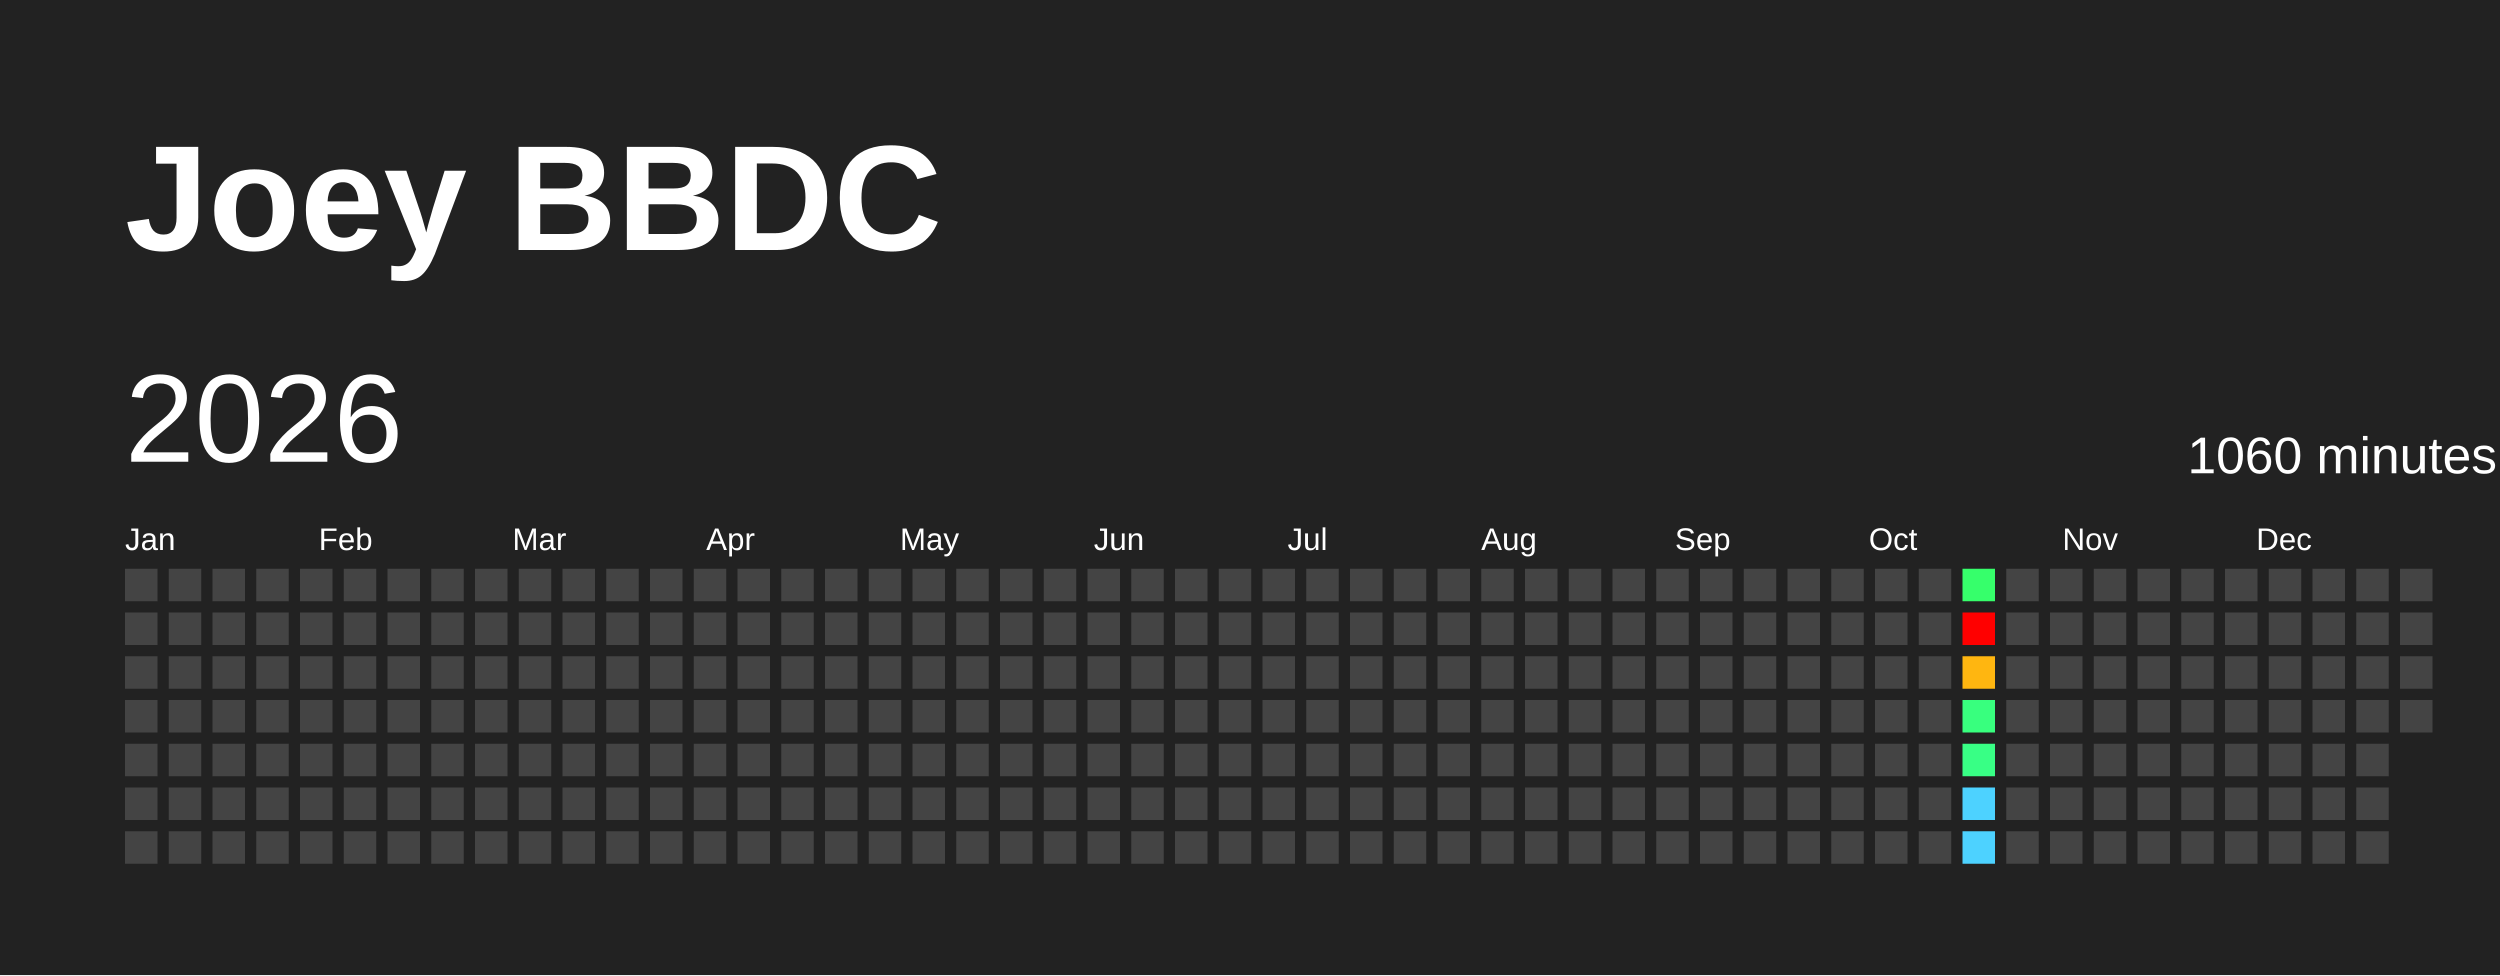
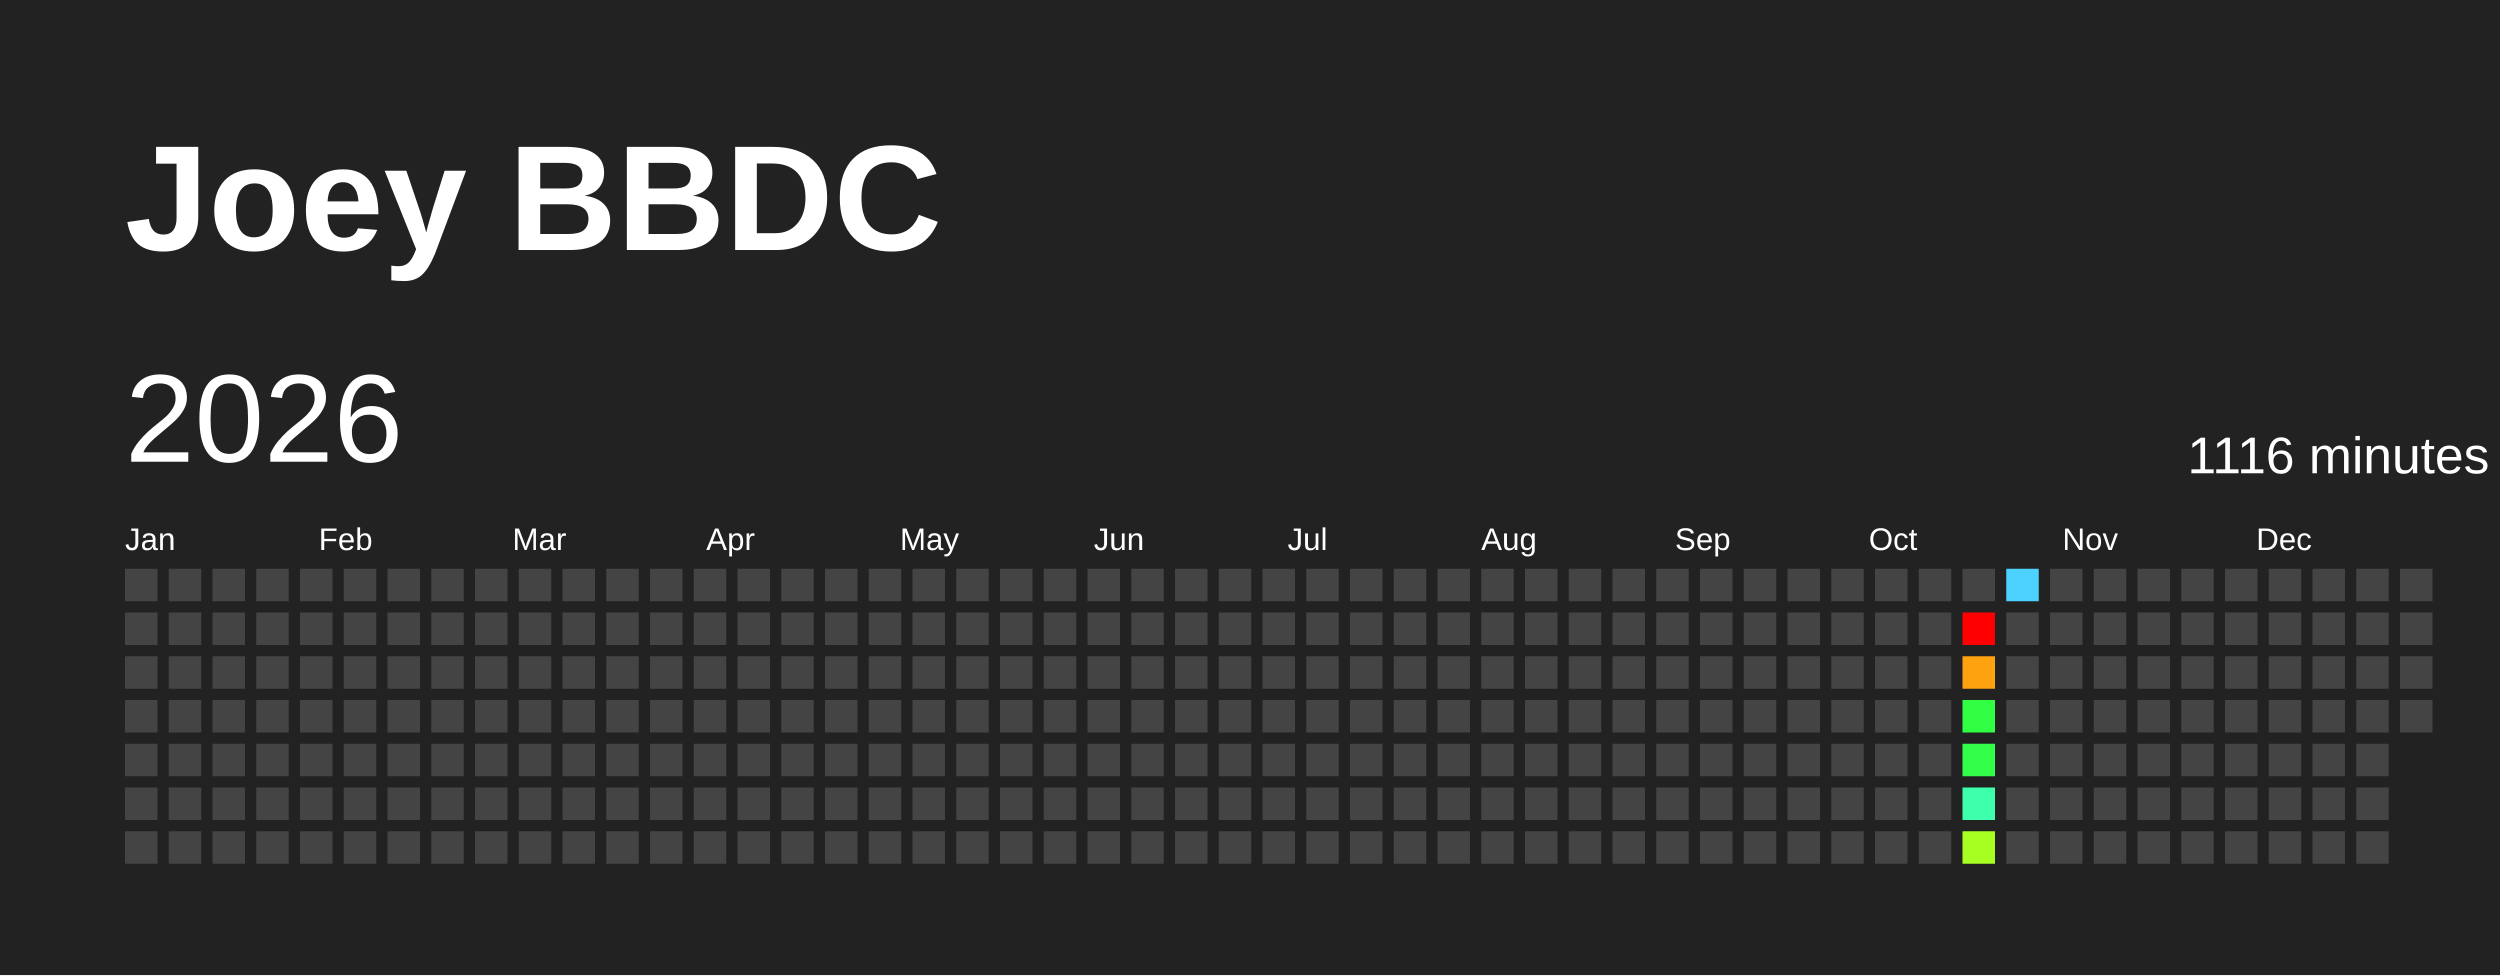
<svg xmlns="http://www.w3.org/2000/svg" baseProfile="full" height="78mm" version="1.1" viewBox="0,0,200,78" width="200mm">
  <defs />
  <rect fill="#222222" height="78" width="200" x="0" y="0" />
  <text fill="#FFFFFF" style="font-size:12px; font-family:Arial; font-weight:bold;" x="10" y="20">Joey BBDC</text>
  <text dominant-baseline="hanging" fill="#FFFFFF" style="font-size:10.0px; font-family:Arial;" x="10" y="30">2026</text>
-   <text dominant-baseline="hanging" fill="#FFFFFF" style="font-size:4.125px; font-family:Arial;" x="175" y="35">1060 minutes</text>
+   <text dominant-baseline="hanging" fill="#FFFFFF" style="font-size:4.125px; font-family:Arial;" x="175" y="35">1116 minutes</text>
  <text fill="#FFFFFF" style="font-size:2.5px; font-family:Arial" x="10.0" y="44">Jan</text>
  <text fill="#FFFFFF" style="font-size:2.5px; font-family:Arial" x="25.5" y="44">Feb</text>
  <text fill="#FFFFFF" style="font-size:2.5px; font-family:Arial" x="41.0" y="44">Mar</text>
  <text fill="#FFFFFF" style="font-size:2.5px; font-family:Arial" x="56.5" y="44">Apr</text>
  <text fill="#FFFFFF" style="font-size:2.5px; font-family:Arial" x="72.0" y="44">May</text>
  <text fill="#FFFFFF" style="font-size:2.5px; font-family:Arial" x="87.5" y="44">Jun</text>
  <text fill="#FFFFFF" style="font-size:2.5px; font-family:Arial" x="103.0" y="44">Jul</text>
  <text fill="#FFFFFF" style="font-size:2.5px; font-family:Arial" x="118.5" y="44">Aug</text>
  <text fill="#FFFFFF" style="font-size:2.5px; font-family:Arial" x="134.0" y="44">Sep</text>
  <text fill="#FFFFFF" style="font-size:2.5px; font-family:Arial" x="149.5" y="44">Oct</text>
  <text fill="#FFFFFF" style="font-size:2.5px; font-family:Arial" x="165.0" y="44">Nov</text>
  <text fill="#FFFFFF" style="font-size:2.5px; font-family:Arial" x="180.5" y="44">Dec</text>
  <rect fill="#444444" height="2.6" width="2.6" x="10.0" y="45.5" />
  <rect fill="#444444" height="2.6" width="2.6" x="10.0" y="49.0" />
  <rect fill="#444444" height="2.6" width="2.6" x="10.0" y="52.5" />
  <rect fill="#444444" height="2.6" width="2.6" x="10.0" y="56.0" />
  <rect fill="#444444" height="2.6" width="2.6" x="10.0" y="59.5" />
  <rect fill="#444444" height="2.6" width="2.6" x="10.0" y="63.0" />
  <rect fill="#444444" height="2.6" width="2.6" x="10.0" y="66.5" />
  <rect fill="#444444" height="2.6" width="2.6" x="13.5" y="45.5" />
  <rect fill="#444444" height="2.6" width="2.6" x="13.5" y="49.0" />
  <rect fill="#444444" height="2.6" width="2.6" x="13.5" y="52.5" />
  <rect fill="#444444" height="2.6" width="2.6" x="13.5" y="56.0" />
  <rect fill="#444444" height="2.6" width="2.6" x="13.5" y="59.5" />
  <rect fill="#444444" height="2.6" width="2.6" x="13.5" y="63.0" />
  <rect fill="#444444" height="2.6" width="2.6" x="13.5" y="66.5" />
  <rect fill="#444444" height="2.6" width="2.6" x="17.0" y="45.5" />
  <rect fill="#444444" height="2.6" width="2.6" x="17.0" y="49.0" />
  <rect fill="#444444" height="2.6" width="2.6" x="17.0" y="52.5" />
  <rect fill="#444444" height="2.6" width="2.6" x="17.0" y="56.0" />
  <rect fill="#444444" height="2.6" width="2.6" x="17.0" y="59.5" />
  <rect fill="#444444" height="2.6" width="2.6" x="17.0" y="63.0" />
  <rect fill="#444444" height="2.6" width="2.6" x="17.0" y="66.5" />
  <rect fill="#444444" height="2.6" width="2.6" x="20.5" y="45.5" />
  <rect fill="#444444" height="2.6" width="2.6" x="20.5" y="49.0" />
  <rect fill="#444444" height="2.6" width="2.6" x="20.5" y="52.5" />
  <rect fill="#444444" height="2.6" width="2.6" x="20.5" y="56.0" />
  <rect fill="#444444" height="2.6" width="2.6" x="20.5" y="59.5" />
  <rect fill="#444444" height="2.6" width="2.6" x="20.5" y="63.0" />
  <rect fill="#444444" height="2.6" width="2.6" x="20.5" y="66.5" />
  <rect fill="#444444" height="2.6" width="2.6" x="24.0" y="45.5" />
  <rect fill="#444444" height="2.6" width="2.6" x="24.0" y="49.0" />
  <rect fill="#444444" height="2.6" width="2.6" x="24.0" y="52.5" />
  <rect fill="#444444" height="2.6" width="2.6" x="24.0" y="56.0" />
  <rect fill="#444444" height="2.6" width="2.6" x="24.0" y="59.5" />
  <rect fill="#444444" height="2.6" width="2.6" x="24.0" y="63.0" />
  <rect fill="#444444" height="2.6" width="2.6" x="24.0" y="66.5" />
  <rect fill="#444444" height="2.6" width="2.6" x="27.5" y="45.5" />
  <rect fill="#444444" height="2.6" width="2.6" x="27.5" y="49.0" />
  <rect fill="#444444" height="2.6" width="2.6" x="27.5" y="52.5" />
  <rect fill="#444444" height="2.6" width="2.6" x="27.5" y="56.0" />
  <rect fill="#444444" height="2.6" width="2.6" x="27.5" y="59.5" />
  <rect fill="#444444" height="2.6" width="2.6" x="27.5" y="63.0" />
  <rect fill="#444444" height="2.6" width="2.6" x="27.5" y="66.5" />
  <rect fill="#444444" height="2.6" width="2.6" x="31.0" y="45.5" />
  <rect fill="#444444" height="2.6" width="2.6" x="31.0" y="49.0" />
  <rect fill="#444444" height="2.6" width="2.6" x="31.0" y="52.5" />
  <rect fill="#444444" height="2.6" width="2.6" x="31.0" y="56.0" />
  <rect fill="#444444" height="2.6" width="2.6" x="31.0" y="59.5" />
  <rect fill="#444444" height="2.6" width="2.6" x="31.0" y="63.0" />
  <rect fill="#444444" height="2.6" width="2.6" x="31.0" y="66.5" />
  <rect fill="#444444" height="2.6" width="2.6" x="34.5" y="45.5" />
  <rect fill="#444444" height="2.6" width="2.6" x="34.5" y="49.0" />
  <rect fill="#444444" height="2.6" width="2.6" x="34.5" y="52.5" />
  <rect fill="#444444" height="2.6" width="2.6" x="34.5" y="56.0" />
  <rect fill="#444444" height="2.6" width="2.6" x="34.5" y="59.5" />
  <rect fill="#444444" height="2.6" width="2.6" x="34.5" y="63.0" />
  <rect fill="#444444" height="2.6" width="2.6" x="34.5" y="66.5" />
  <rect fill="#444444" height="2.6" width="2.6" x="38.0" y="45.5" />
  <rect fill="#444444" height="2.6" width="2.6" x="38.0" y="49.0" />
  <rect fill="#444444" height="2.6" width="2.6" x="38.0" y="52.5" />
  <rect fill="#444444" height="2.6" width="2.6" x="38.0" y="56.0" />
  <rect fill="#444444" height="2.6" width="2.6" x="38.0" y="59.5" />
  <rect fill="#444444" height="2.6" width="2.6" x="38.0" y="63.0" />
  <rect fill="#444444" height="2.6" width="2.6" x="38.0" y="66.5" />
  <rect fill="#444444" height="2.6" width="2.6" x="41.5" y="45.5" />
  <rect fill="#444444" height="2.6" width="2.6" x="41.5" y="49.0" />
  <rect fill="#444444" height="2.6" width="2.6" x="41.5" y="52.5" />
  <rect fill="#444444" height="2.6" width="2.6" x="41.5" y="56.0" />
  <rect fill="#444444" height="2.6" width="2.6" x="41.5" y="59.5" />
  <rect fill="#444444" height="2.6" width="2.6" x="41.5" y="63.0" />
  <rect fill="#444444" height="2.6" width="2.6" x="41.5" y="66.5" />
  <rect fill="#444444" height="2.6" width="2.6" x="45.0" y="45.5" />
  <rect fill="#444444" height="2.6" width="2.6" x="45.0" y="49.0" />
  <rect fill="#444444" height="2.6" width="2.6" x="45.0" y="52.5" />
  <rect fill="#444444" height="2.6" width="2.6" x="45.0" y="56.0" />
  <rect fill="#444444" height="2.6" width="2.6" x="45.0" y="59.5" />
  <rect fill="#444444" height="2.6" width="2.6" x="45.0" y="63.0" />
  <rect fill="#444444" height="2.6" width="2.6" x="45.0" y="66.5" />
  <rect fill="#444444" height="2.6" width="2.6" x="48.5" y="45.5" />
  <rect fill="#444444" height="2.6" width="2.6" x="48.5" y="49.0" />
  <rect fill="#444444" height="2.6" width="2.6" x="48.5" y="52.5" />
  <rect fill="#444444" height="2.6" width="2.6" x="48.5" y="56.0" />
  <rect fill="#444444" height="2.6" width="2.6" x="48.5" y="59.5" />
  <rect fill="#444444" height="2.6" width="2.6" x="48.5" y="63.0" />
  <rect fill="#444444" height="2.6" width="2.6" x="48.5" y="66.5" />
  <rect fill="#444444" height="2.6" width="2.6" x="52.0" y="45.5" />
  <rect fill="#444444" height="2.6" width="2.6" x="52.0" y="49.0" />
  <rect fill="#444444" height="2.6" width="2.6" x="52.0" y="52.5" />
  <rect fill="#444444" height="2.6" width="2.6" x="52.0" y="56.0" />
  <rect fill="#444444" height="2.6" width="2.6" x="52.0" y="59.5" />
  <rect fill="#444444" height="2.6" width="2.6" x="52.0" y="63.0" />
  <rect fill="#444444" height="2.6" width="2.6" x="52.0" y="66.5" />
  <rect fill="#444444" height="2.6" width="2.6" x="55.5" y="45.5" />
  <rect fill="#444444" height="2.6" width="2.6" x="55.5" y="49.0" />
  <rect fill="#444444" height="2.6" width="2.6" x="55.5" y="52.5" />
  <rect fill="#444444" height="2.6" width="2.6" x="55.5" y="56.0" />
  <rect fill="#444444" height="2.6" width="2.6" x="55.5" y="59.5" />
  <rect fill="#444444" height="2.6" width="2.6" x="55.5" y="63.0" />
  <rect fill="#444444" height="2.6" width="2.6" x="55.5" y="66.5" />
  <rect fill="#444444" height="2.6" width="2.6" x="59.0" y="45.5" />
  <rect fill="#444444" height="2.6" width="2.6" x="59.0" y="49.0" />
  <rect fill="#444444" height="2.6" width="2.6" x="59.0" y="52.5" />
  <rect fill="#444444" height="2.6" width="2.6" x="59.0" y="56.0" />
  <rect fill="#444444" height="2.6" width="2.6" x="59.0" y="59.5" />
  <rect fill="#444444" height="2.6" width="2.6" x="59.0" y="63.0" />
  <rect fill="#444444" height="2.6" width="2.6" x="59.0" y="66.5" />
  <rect fill="#444444" height="2.6" width="2.6" x="62.5" y="45.5" />
  <rect fill="#444444" height="2.6" width="2.6" x="62.5" y="49.0" />
  <rect fill="#444444" height="2.6" width="2.6" x="62.5" y="52.5" />
  <rect fill="#444444" height="2.6" width="2.6" x="62.5" y="56.0" />
  <rect fill="#444444" height="2.6" width="2.6" x="62.5" y="59.5" />
  <rect fill="#444444" height="2.6" width="2.6" x="62.5" y="63.0" />
  <rect fill="#444444" height="2.6" width="2.6" x="62.5" y="66.5" />
  <rect fill="#444444" height="2.6" width="2.6" x="66.0" y="45.5" />
  <rect fill="#444444" height="2.6" width="2.6" x="66.0" y="49.0" />
  <rect fill="#444444" height="2.6" width="2.6" x="66.0" y="52.5" />
  <rect fill="#444444" height="2.6" width="2.6" x="66.0" y="56.0" />
  <rect fill="#444444" height="2.6" width="2.6" x="66.0" y="59.5" />
  <rect fill="#444444" height="2.6" width="2.6" x="66.0" y="63.0" />
  <rect fill="#444444" height="2.6" width="2.6" x="66.0" y="66.5" />
  <rect fill="#444444" height="2.6" width="2.6" x="69.5" y="45.5" />
  <rect fill="#444444" height="2.6" width="2.6" x="69.5" y="49.0" />
  <rect fill="#444444" height="2.6" width="2.6" x="69.5" y="52.5" />
  <rect fill="#444444" height="2.6" width="2.6" x="69.5" y="56.0" />
  <rect fill="#444444" height="2.6" width="2.6" x="69.5" y="59.5" />
  <rect fill="#444444" height="2.6" width="2.6" x="69.5" y="63.0" />
  <rect fill="#444444" height="2.6" width="2.6" x="69.5" y="66.5" />
  <rect fill="#444444" height="2.6" width="2.6" x="73.0" y="45.5" />
  <rect fill="#444444" height="2.6" width="2.6" x="73.0" y="49.0" />
  <rect fill="#444444" height="2.6" width="2.6" x="73.0" y="52.5" />
  <rect fill="#444444" height="2.6" width="2.6" x="73.0" y="56.0" />
  <rect fill="#444444" height="2.6" width="2.6" x="73.0" y="59.5" />
  <rect fill="#444444" height="2.6" width="2.6" x="73.0" y="63.0" />
  <rect fill="#444444" height="2.6" width="2.6" x="73.0" y="66.5" />
  <rect fill="#444444" height="2.6" width="2.6" x="76.5" y="45.5" />
  <rect fill="#444444" height="2.6" width="2.6" x="76.5" y="49.0" />
  <rect fill="#444444" height="2.6" width="2.6" x="76.5" y="52.5" />
  <rect fill="#444444" height="2.6" width="2.6" x="76.5" y="56.0" />
  <rect fill="#444444" height="2.6" width="2.6" x="76.5" y="59.5" />
  <rect fill="#444444" height="2.6" width="2.6" x="76.5" y="63.0" />
  <rect fill="#444444" height="2.6" width="2.6" x="76.5" y="66.5" />
  <rect fill="#444444" height="2.6" width="2.6" x="80.0" y="45.5" />
  <rect fill="#444444" height="2.6" width="2.6" x="80.0" y="49.0" />
  <rect fill="#444444" height="2.6" width="2.6" x="80.0" y="52.5" />
  <rect fill="#444444" height="2.6" width="2.6" x="80.0" y="56.0" />
  <rect fill="#444444" height="2.6" width="2.6" x="80.0" y="59.5" />
  <rect fill="#444444" height="2.6" width="2.6" x="80.0" y="63.0" />
  <rect fill="#444444" height="2.6" width="2.6" x="80.0" y="66.5" />
  <rect fill="#444444" height="2.6" width="2.6" x="83.5" y="45.5" />
  <rect fill="#444444" height="2.6" width="2.6" x="83.5" y="49.0" />
  <rect fill="#444444" height="2.6" width="2.6" x="83.5" y="52.5" />
  <rect fill="#444444" height="2.6" width="2.6" x="83.5" y="56.0" />
  <rect fill="#444444" height="2.6" width="2.6" x="83.5" y="59.5" />
  <rect fill="#444444" height="2.6" width="2.6" x="83.5" y="63.0" />
  <rect fill="#444444" height="2.6" width="2.6" x="83.5" y="66.5" />
  <rect fill="#444444" height="2.6" width="2.6" x="87.0" y="45.5" />
  <rect fill="#444444" height="2.6" width="2.6" x="87.0" y="49.0" />
  <rect fill="#444444" height="2.6" width="2.6" x="87.0" y="52.5" />
  <rect fill="#444444" height="2.6" width="2.6" x="87.0" y="56.0" />
  <rect fill="#444444" height="2.6" width="2.6" x="87.0" y="59.5" />
  <rect fill="#444444" height="2.6" width="2.6" x="87.0" y="63.0" />
  <rect fill="#444444" height="2.6" width="2.6" x="87.0" y="66.5" />
  <rect fill="#444444" height="2.6" width="2.6" x="90.5" y="45.5" />
  <rect fill="#444444" height="2.6" width="2.6" x="90.5" y="49.0" />
  <rect fill="#444444" height="2.6" width="2.6" x="90.5" y="52.5" />
  <rect fill="#444444" height="2.6" width="2.6" x="90.5" y="56.0" />
  <rect fill="#444444" height="2.6" width="2.6" x="90.5" y="59.5" />
  <rect fill="#444444" height="2.6" width="2.6" x="90.5" y="63.0" />
  <rect fill="#444444" height="2.6" width="2.6" x="90.5" y="66.5" />
  <rect fill="#444444" height="2.6" width="2.6" x="94.0" y="45.5" />
  <rect fill="#444444" height="2.6" width="2.6" x="94.0" y="49.0" />
  <rect fill="#444444" height="2.6" width="2.6" x="94.0" y="52.5" />
  <rect fill="#444444" height="2.6" width="2.6" x="94.0" y="56.0" />
  <rect fill="#444444" height="2.6" width="2.6" x="94.0" y="59.5" />
  <rect fill="#444444" height="2.6" width="2.6" x="94.0" y="63.0" />
  <rect fill="#444444" height="2.6" width="2.6" x="94.0" y="66.5" />
  <rect fill="#444444" height="2.6" width="2.6" x="97.5" y="45.5" />
  <rect fill="#444444" height="2.6" width="2.6" x="97.5" y="49.0" />
  <rect fill="#444444" height="2.6" width="2.6" x="97.5" y="52.5" />
  <rect fill="#444444" height="2.6" width="2.6" x="97.5" y="56.0" />
  <rect fill="#444444" height="2.6" width="2.6" x="97.5" y="59.5" />
  <rect fill="#444444" height="2.6" width="2.6" x="97.5" y="63.0" />
  <rect fill="#444444" height="2.6" width="2.6" x="97.5" y="66.5" />
  <rect fill="#444444" height="2.6" width="2.6" x="101.0" y="45.5" />
  <rect fill="#444444" height="2.6" width="2.6" x="101.0" y="49.0" />
  <rect fill="#444444" height="2.6" width="2.6" x="101.0" y="52.5" />
  <rect fill="#444444" height="2.6" width="2.6" x="101.0" y="56.0" />
  <rect fill="#444444" height="2.6" width="2.6" x="101.0" y="59.5" />
  <rect fill="#444444" height="2.6" width="2.6" x="101.0" y="63.0" />
  <rect fill="#444444" height="2.6" width="2.6" x="101.0" y="66.5" />
  <rect fill="#444444" height="2.6" width="2.6" x="104.5" y="45.5" />
  <rect fill="#444444" height="2.6" width="2.6" x="104.5" y="49.0" />
  <rect fill="#444444" height="2.6" width="2.6" x="104.5" y="52.5" />
  <rect fill="#444444" height="2.6" width="2.6" x="104.5" y="56.0" />
  <rect fill="#444444" height="2.6" width="2.6" x="104.5" y="59.5" />
  <rect fill="#444444" height="2.6" width="2.6" x="104.5" y="63.0" />
  <rect fill="#444444" height="2.6" width="2.6" x="104.5" y="66.5" />
  <rect fill="#444444" height="2.6" width="2.6" x="108.0" y="45.5" />
  <rect fill="#444444" height="2.6" width="2.6" x="108.0" y="49.0" />
  <rect fill="#444444" height="2.6" width="2.6" x="108.0" y="52.5" />
  <rect fill="#444444" height="2.6" width="2.6" x="108.0" y="56.0" />
  <rect fill="#444444" height="2.6" width="2.6" x="108.0" y="59.5" />
  <rect fill="#444444" height="2.6" width="2.6" x="108.0" y="63.0" />
  <rect fill="#444444" height="2.6" width="2.6" x="108.0" y="66.5" />
  <rect fill="#444444" height="2.6" width="2.6" x="111.5" y="45.5" />
  <rect fill="#444444" height="2.6" width="2.6" x="111.5" y="49.0" />
  <rect fill="#444444" height="2.6" width="2.6" x="111.5" y="52.5" />
  <rect fill="#444444" height="2.6" width="2.6" x="111.5" y="56.0" />
  <rect fill="#444444" height="2.6" width="2.6" x="111.5" y="59.5" />
  <rect fill="#444444" height="2.6" width="2.6" x="111.5" y="63.0" />
  <rect fill="#444444" height="2.6" width="2.6" x="111.5" y="66.5" />
  <rect fill="#444444" height="2.6" width="2.6" x="115.0" y="45.5" />
  <rect fill="#444444" height="2.6" width="2.6" x="115.0" y="49.0" />
  <rect fill="#444444" height="2.6" width="2.6" x="115.0" y="52.5" />
  <rect fill="#444444" height="2.6" width="2.6" x="115.0" y="56.0" />
  <rect fill="#444444" height="2.6" width="2.6" x="115.0" y="59.5" />
  <rect fill="#444444" height="2.6" width="2.6" x="115.0" y="63.0" />
  <rect fill="#444444" height="2.6" width="2.6" x="115.0" y="66.5" />
  <rect fill="#444444" height="2.6" width="2.6" x="118.5" y="45.5" />
  <rect fill="#444444" height="2.6" width="2.6" x="118.5" y="49.0" />
  <rect fill="#444444" height="2.6" width="2.6" x="118.5" y="52.5" />
  <rect fill="#444444" height="2.6" width="2.6" x="118.5" y="56.0" />
  <rect fill="#444444" height="2.6" width="2.6" x="118.5" y="59.5" />
  <rect fill="#444444" height="2.6" width="2.6" x="118.5" y="63.0" />
  <rect fill="#444444" height="2.6" width="2.6" x="118.5" y="66.5" />
  <rect fill="#444444" height="2.6" width="2.6" x="122.0" y="45.5" />
  <rect fill="#444444" height="2.6" width="2.6" x="122.0" y="49.0" />
  <rect fill="#444444" height="2.6" width="2.6" x="122.0" y="52.5" />
  <rect fill="#444444" height="2.6" width="2.6" x="122.0" y="56.0" />
  <rect fill="#444444" height="2.6" width="2.6" x="122.0" y="59.5" />
  <rect fill="#444444" height="2.6" width="2.6" x="122.0" y="63.0" />
  <rect fill="#444444" height="2.6" width="2.6" x="122.0" y="66.5" />
  <rect fill="#444444" height="2.6" width="2.6" x="125.5" y="45.5" />
  <rect fill="#444444" height="2.6" width="2.6" x="125.5" y="49.0" />
  <rect fill="#444444" height="2.6" width="2.6" x="125.5" y="52.5" />
  <rect fill="#444444" height="2.6" width="2.6" x="125.5" y="56.0" />
  <rect fill="#444444" height="2.6" width="2.6" x="125.5" y="59.5" />
  <rect fill="#444444" height="2.6" width="2.6" x="125.5" y="63.0" />
  <rect fill="#444444" height="2.6" width="2.6" x="125.5" y="66.5" />
  <rect fill="#444444" height="2.6" width="2.6" x="129.0" y="45.5" />
  <rect fill="#444444" height="2.6" width="2.6" x="129.0" y="49.0" />
  <rect fill="#444444" height="2.6" width="2.6" x="129.0" y="52.5" />
  <rect fill="#444444" height="2.6" width="2.6" x="129.0" y="56.0" />
  <rect fill="#444444" height="2.6" width="2.6" x="129.0" y="59.5" />
  <rect fill="#444444" height="2.6" width="2.6" x="129.0" y="63.0" />
  <rect fill="#444444" height="2.6" width="2.6" x="129.0" y="66.5" />
  <rect fill="#444444" height="2.6" width="2.6" x="132.5" y="45.5" />
  <rect fill="#444444" height="2.6" width="2.6" x="132.5" y="49.0" />
  <rect fill="#444444" height="2.6" width="2.6" x="132.5" y="52.5" />
  <rect fill="#444444" height="2.6" width="2.6" x="132.5" y="56.0" />
  <rect fill="#444444" height="2.6" width="2.6" x="132.5" y="59.5" />
  <rect fill="#444444" height="2.6" width="2.6" x="132.5" y="63.0" />
  <rect fill="#444444" height="2.6" width="2.6" x="132.5" y="66.5" />
  <rect fill="#444444" height="2.6" width="2.6" x="136.0" y="45.5" />
  <rect fill="#444444" height="2.6" width="2.6" x="136.0" y="49.0" />
  <rect fill="#444444" height="2.6" width="2.6" x="136.0" y="52.5" />
  <rect fill="#444444" height="2.6" width="2.6" x="136.0" y="56.0" />
  <rect fill="#444444" height="2.6" width="2.6" x="136.0" y="59.5" />
  <rect fill="#444444" height="2.6" width="2.6" x="136.0" y="63.0" />
  <rect fill="#444444" height="2.6" width="2.6" x="136.0" y="66.5" />
  <rect fill="#444444" height="2.6" width="2.6" x="139.5" y="45.5" />
  <rect fill="#444444" height="2.6" width="2.6" x="139.5" y="49.0" />
  <rect fill="#444444" height="2.6" width="2.6" x="139.5" y="52.5" />
  <rect fill="#444444" height="2.6" width="2.6" x="139.5" y="56.0" />
  <rect fill="#444444" height="2.6" width="2.6" x="139.5" y="59.5" />
  <rect fill="#444444" height="2.6" width="2.6" x="139.5" y="63.0" />
  <rect fill="#444444" height="2.6" width="2.6" x="139.5" y="66.5" />
  <rect fill="#444444" height="2.6" width="2.6" x="143.0" y="45.5" />
  <rect fill="#444444" height="2.6" width="2.6" x="143.0" y="49.0" />
  <rect fill="#444444" height="2.6" width="2.6" x="143.0" y="52.5" />
  <rect fill="#444444" height="2.6" width="2.6" x="143.0" y="56.0" />
  <rect fill="#444444" height="2.6" width="2.6" x="143.0" y="59.5" />
  <rect fill="#444444" height="2.6" width="2.6" x="143.0" y="63.0" />
  <rect fill="#444444" height="2.6" width="2.6" x="143.0" y="66.5" />
  <rect fill="#444444" height="2.6" width="2.6" x="146.5" y="45.5" />
  <rect fill="#444444" height="2.6" width="2.6" x="146.5" y="49.0" />
  <rect fill="#444444" height="2.6" width="2.6" x="146.5" y="52.5" />
  <rect fill="#444444" height="2.6" width="2.6" x="146.5" y="56.0" />
  <rect fill="#444444" height="2.6" width="2.6" x="146.5" y="59.5" />
  <rect fill="#444444" height="2.6" width="2.6" x="146.5" y="63.0" />
  <rect fill="#444444" height="2.6" width="2.6" x="146.5" y="66.5" />
  <rect fill="#444444" height="2.6" width="2.6" x="150.0" y="45.5" />
  <rect fill="#444444" height="2.6" width="2.6" x="150.0" y="49.0" />
  <rect fill="#444444" height="2.6" width="2.6" x="150.0" y="52.5" />
  <rect fill="#444444" height="2.6" width="2.6" x="150.0" y="56.0" />
  <rect fill="#444444" height="2.6" width="2.6" x="150.0" y="59.5" />
  <rect fill="#444444" height="2.6" width="2.6" x="150.0" y="63.0" />
  <rect fill="#444444" height="2.6" width="2.6" x="150.0" y="66.5" />
  <rect fill="#444444" height="2.6" width="2.6" x="153.5" y="45.5" />
  <rect fill="#444444" height="2.6" width="2.6" x="153.5" y="49.0" />
  <rect fill="#444444" height="2.6" width="2.6" x="153.5" y="52.5" />
  <rect fill="#444444" height="2.6" width="2.6" x="153.5" y="56.0" />
  <rect fill="#444444" height="2.6" width="2.6" x="153.5" y="59.5" />
  <rect fill="#444444" height="2.6" width="2.6" x="153.5" y="63.0" />
  <rect fill="#444444" height="2.6" width="2.6" x="153.5" y="66.5" />
-   <rect fill="#36ff6b" height="2.6" width="2.6" x="157.0" y="45.5" />
+   <rect fill="#444444" height="2.6" width="2.6" x="157.0" y="45.5" />
  <rect fill="red" height="2.6" width="2.6" x="157.0" y="49.0" />
-   <rect fill="#ffb610" height="2.6" width="2.6" x="157.0" y="52.5" />
-   <rect fill="#38ff7e" height="2.6" width="2.6" x="157.0" y="56.0" />
-   <rect fill="#38ff85" height="2.6" width="2.6" x="157.0" y="59.5" />
-   <rect fill="#4dd2ff" height="2.6" width="2.6" x="157.0" y="63.0" />
-   <rect fill="#4dd2ff" height="2.6" width="2.6" x="157.0" y="66.5" />
-   <rect fill="#444444" height="2.6" width="2.6" x="160.5" y="45.5" />
+   <rect fill="#ffa20f" height="2.6" width="2.6" x="157.0" y="52.5" />
+   <rect fill="#31ff43" height="2.6" width="2.6" x="157.0" y="56.0" />
+   <rect fill="#32ff49" height="2.6" width="2.6" x="157.0" y="59.5" />
+   <rect fill="#3dffac" height="2.6" width="2.6" x="157.0" y="63.0" />
+   <rect fill="#a6ff21" height="2.6" width="2.6" x="157.0" y="66.5" />
+   <rect fill="#4dd2ff" height="2.6" width="2.6" x="160.5" y="45.5" />
  <rect fill="#444444" height="2.6" width="2.6" x="160.5" y="49.0" />
  <rect fill="#444444" height="2.6" width="2.6" x="160.5" y="52.5" />
  <rect fill="#444444" height="2.6" width="2.6" x="160.5" y="56.0" />
  <rect fill="#444444" height="2.6" width="2.6" x="160.5" y="59.5" />
  <rect fill="#444444" height="2.6" width="2.6" x="160.5" y="63.0" />
  <rect fill="#444444" height="2.6" width="2.6" x="160.5" y="66.5" />
  <rect fill="#444444" height="2.6" width="2.6" x="164.0" y="45.5" />
  <rect fill="#444444" height="2.6" width="2.6" x="164.0" y="49.0" />
  <rect fill="#444444" height="2.6" width="2.6" x="164.0" y="52.5" />
  <rect fill="#444444" height="2.6" width="2.6" x="164.0" y="56.0" />
  <rect fill="#444444" height="2.6" width="2.6" x="164.0" y="59.5" />
  <rect fill="#444444" height="2.6" width="2.6" x="164.0" y="63.0" />
  <rect fill="#444444" height="2.6" width="2.6" x="164.0" y="66.5" />
  <rect fill="#444444" height="2.6" width="2.6" x="167.5" y="45.5" />
  <rect fill="#444444" height="2.6" width="2.6" x="167.5" y="49.0" />
  <rect fill="#444444" height="2.6" width="2.6" x="167.5" y="52.5" />
  <rect fill="#444444" height="2.6" width="2.6" x="167.5" y="56.0" />
  <rect fill="#444444" height="2.6" width="2.6" x="167.5" y="59.5" />
  <rect fill="#444444" height="2.6" width="2.6" x="167.5" y="63.0" />
  <rect fill="#444444" height="2.6" width="2.6" x="167.5" y="66.5" />
  <rect fill="#444444" height="2.6" width="2.6" x="171.0" y="45.5" />
  <rect fill="#444444" height="2.6" width="2.6" x="171.0" y="49.0" />
  <rect fill="#444444" height="2.6" width="2.6" x="171.0" y="52.5" />
  <rect fill="#444444" height="2.6" width="2.6" x="171.0" y="56.0" />
  <rect fill="#444444" height="2.6" width="2.6" x="171.0" y="59.5" />
  <rect fill="#444444" height="2.6" width="2.6" x="171.0" y="63.0" />
  <rect fill="#444444" height="2.6" width="2.6" x="171.0" y="66.5" />
  <rect fill="#444444" height="2.6" width="2.6" x="174.5" y="45.5" />
  <rect fill="#444444" height="2.6" width="2.6" x="174.5" y="49.0" />
  <rect fill="#444444" height="2.6" width="2.6" x="174.5" y="52.5" />
  <rect fill="#444444" height="2.6" width="2.6" x="174.5" y="56.0" />
  <rect fill="#444444" height="2.6" width="2.6" x="174.5" y="59.5" />
  <rect fill="#444444" height="2.6" width="2.6" x="174.5" y="63.0" />
  <rect fill="#444444" height="2.6" width="2.6" x="174.5" y="66.5" />
  <rect fill="#444444" height="2.6" width="2.6" x="178.0" y="45.5" />
  <rect fill="#444444" height="2.6" width="2.6" x="178.0" y="49.0" />
  <rect fill="#444444" height="2.6" width="2.6" x="178.0" y="52.5" />
  <rect fill="#444444" height="2.6" width="2.6" x="178.0" y="56.0" />
  <rect fill="#444444" height="2.6" width="2.6" x="178.0" y="59.5" />
  <rect fill="#444444" height="2.6" width="2.6" x="178.0" y="63.0" />
  <rect fill="#444444" height="2.6" width="2.6" x="178.0" y="66.5" />
  <rect fill="#444444" height="2.6" width="2.6" x="181.5" y="45.5" />
  <rect fill="#444444" height="2.6" width="2.6" x="181.5" y="49.0" />
  <rect fill="#444444" height="2.6" width="2.6" x="181.5" y="52.5" />
  <rect fill="#444444" height="2.6" width="2.6" x="181.5" y="56.0" />
  <rect fill="#444444" height="2.6" width="2.6" x="181.5" y="59.5" />
  <rect fill="#444444" height="2.6" width="2.6" x="181.5" y="63.0" />
  <rect fill="#444444" height="2.6" width="2.6" x="181.5" y="66.5" />
  <rect fill="#444444" height="2.6" width="2.6" x="185.0" y="45.5" />
  <rect fill="#444444" height="2.6" width="2.6" x="185.0" y="49.0" />
  <rect fill="#444444" height="2.6" width="2.6" x="185.0" y="52.5" />
  <rect fill="#444444" height="2.6" width="2.6" x="185.0" y="56.0" />
  <rect fill="#444444" height="2.6" width="2.6" x="185.0" y="59.5" />
  <rect fill="#444444" height="2.6" width="2.6" x="185.0" y="63.0" />
  <rect fill="#444444" height="2.6" width="2.6" x="185.0" y="66.5" />
  <rect fill="#444444" height="2.6" width="2.6" x="188.5" y="45.5" />
  <rect fill="#444444" height="2.6" width="2.6" x="188.5" y="49.0" />
  <rect fill="#444444" height="2.6" width="2.6" x="188.5" y="52.5" />
  <rect fill="#444444" height="2.6" width="2.6" x="188.5" y="56.0" />
  <rect fill="#444444" height="2.6" width="2.6" x="188.5" y="59.5" />
  <rect fill="#444444" height="2.6" width="2.6" x="188.5" y="63.0" />
  <rect fill="#444444" height="2.6" width="2.6" x="188.5" y="66.5" />
  <rect fill="#444444" height="2.6" width="2.6" x="192.0" y="45.5" />
  <rect fill="#444444" height="2.6" width="2.6" x="192.0" y="49.0" />
  <rect fill="#444444" height="2.6" width="2.6" x="192.0" y="52.5" />
  <rect fill="#444444" height="2.6" width="2.6" x="192.0" y="56.0" />
</svg>
